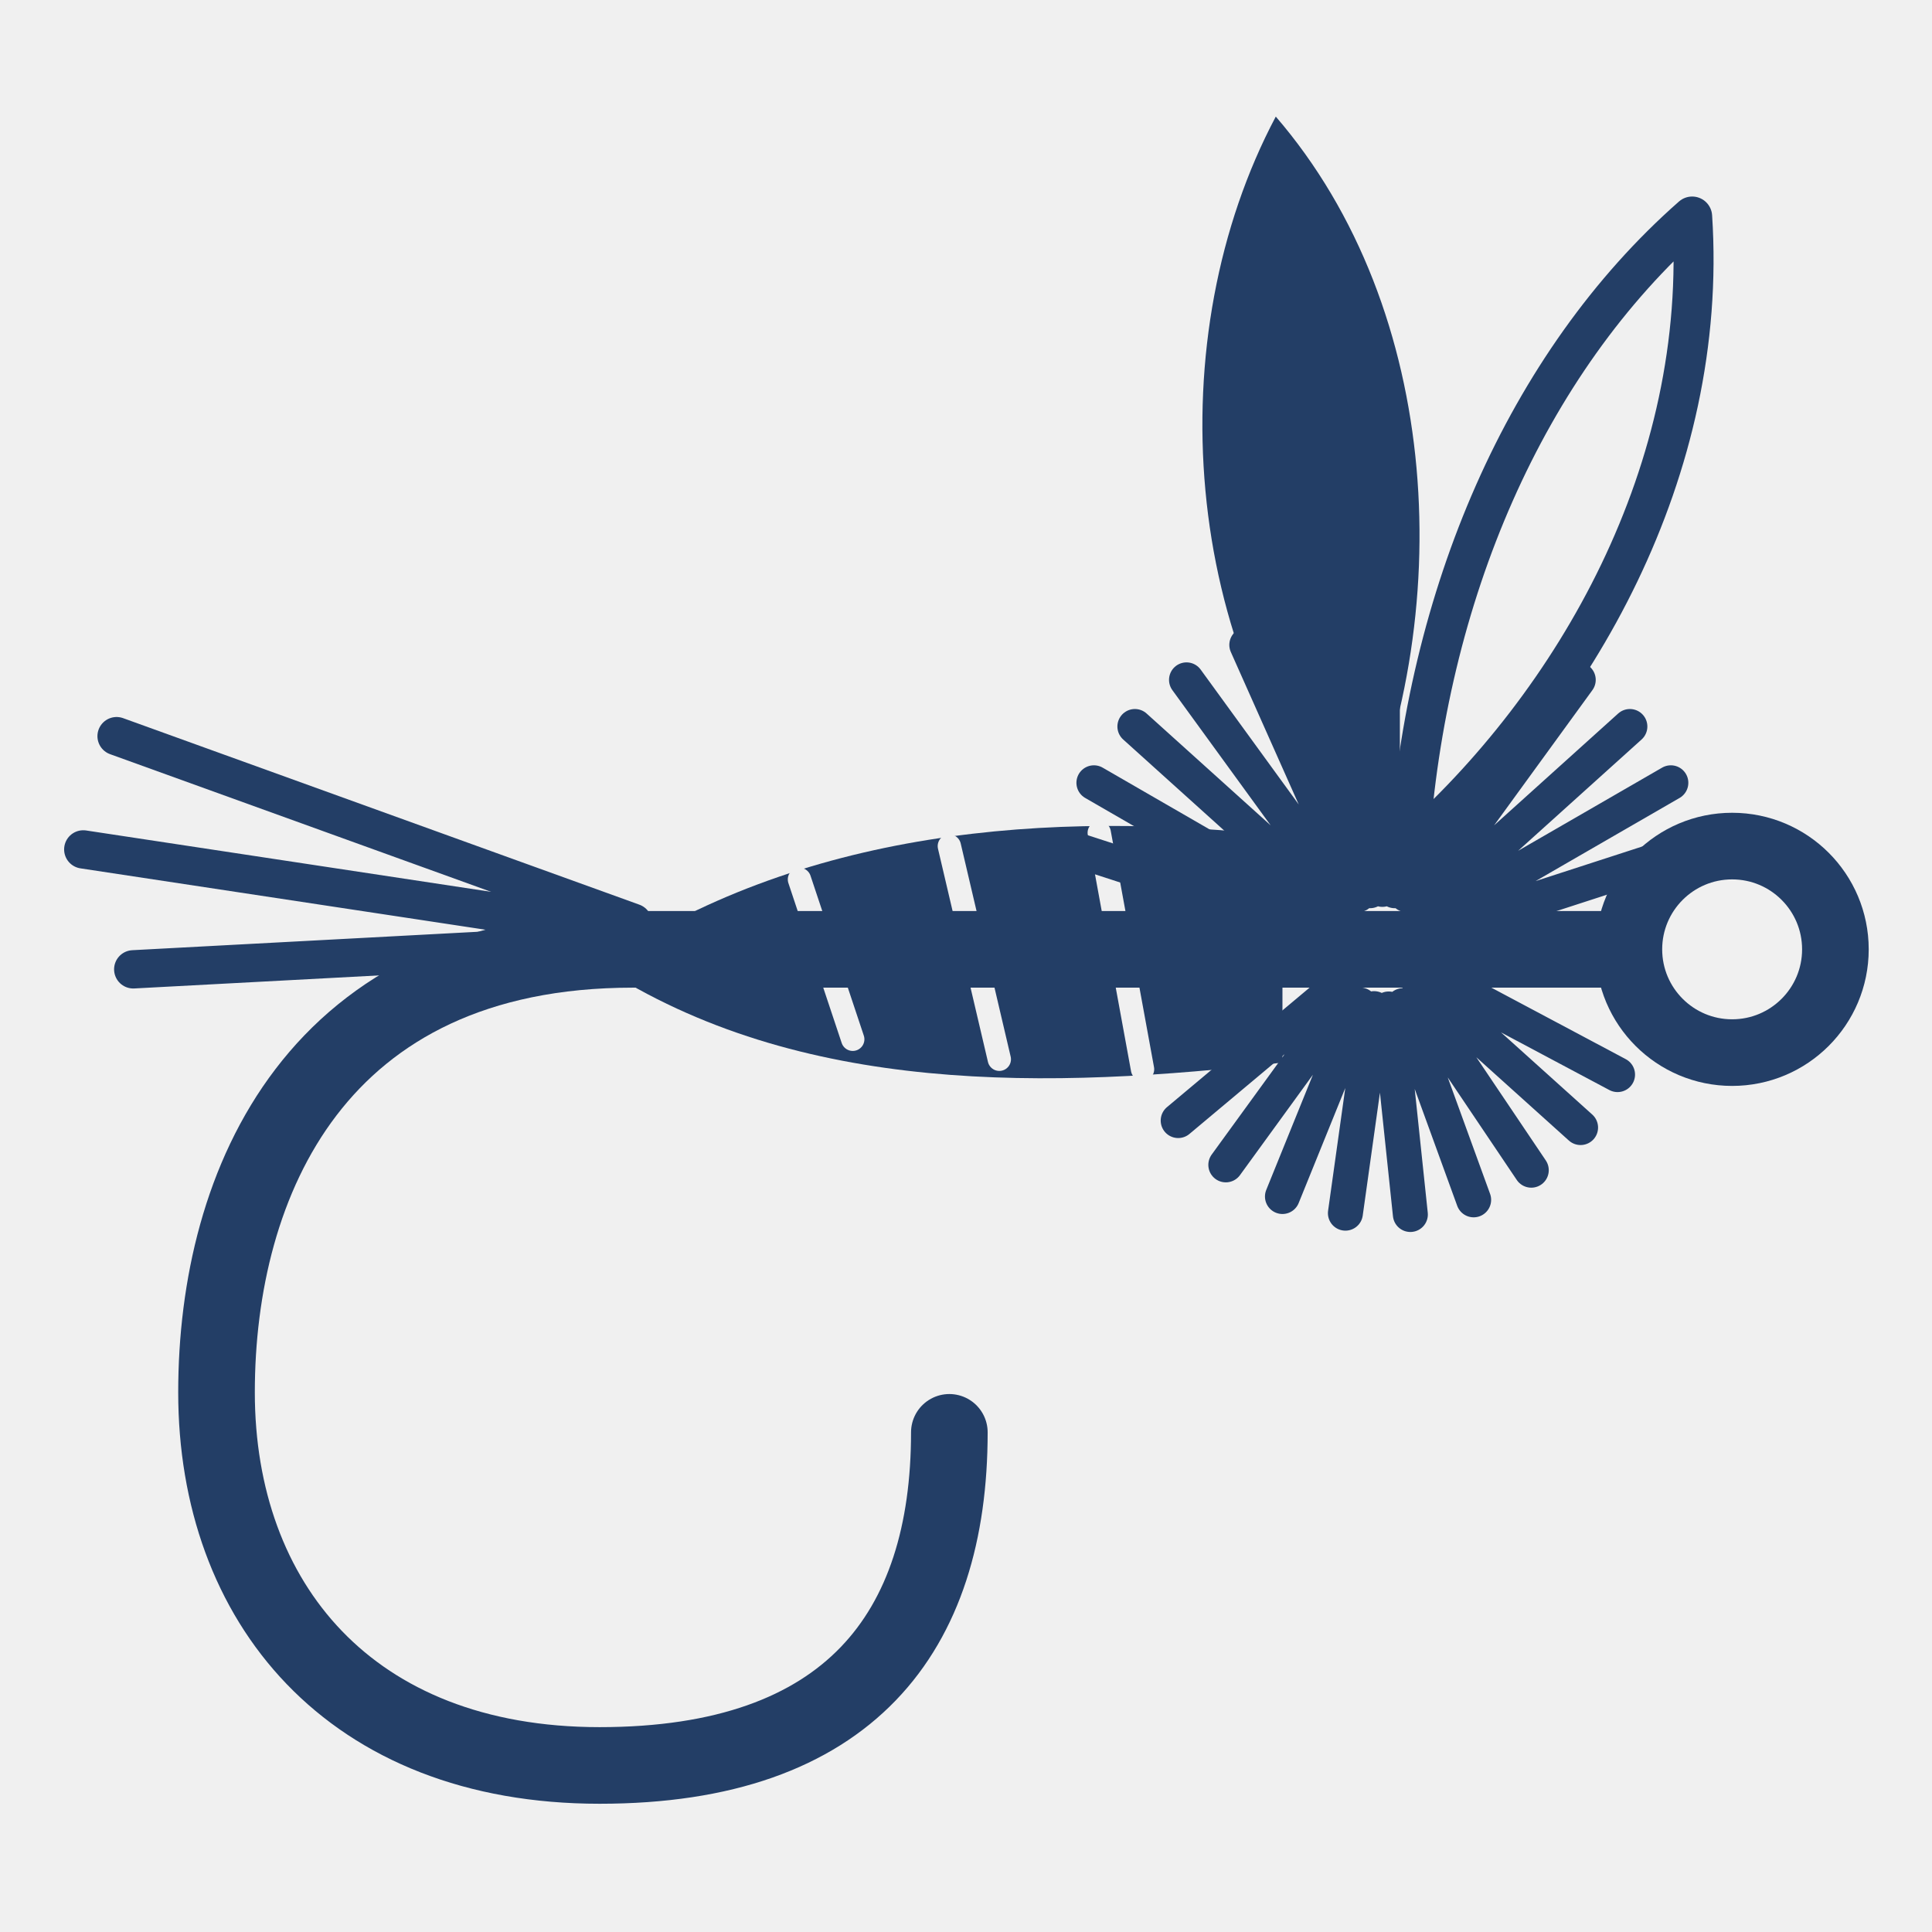
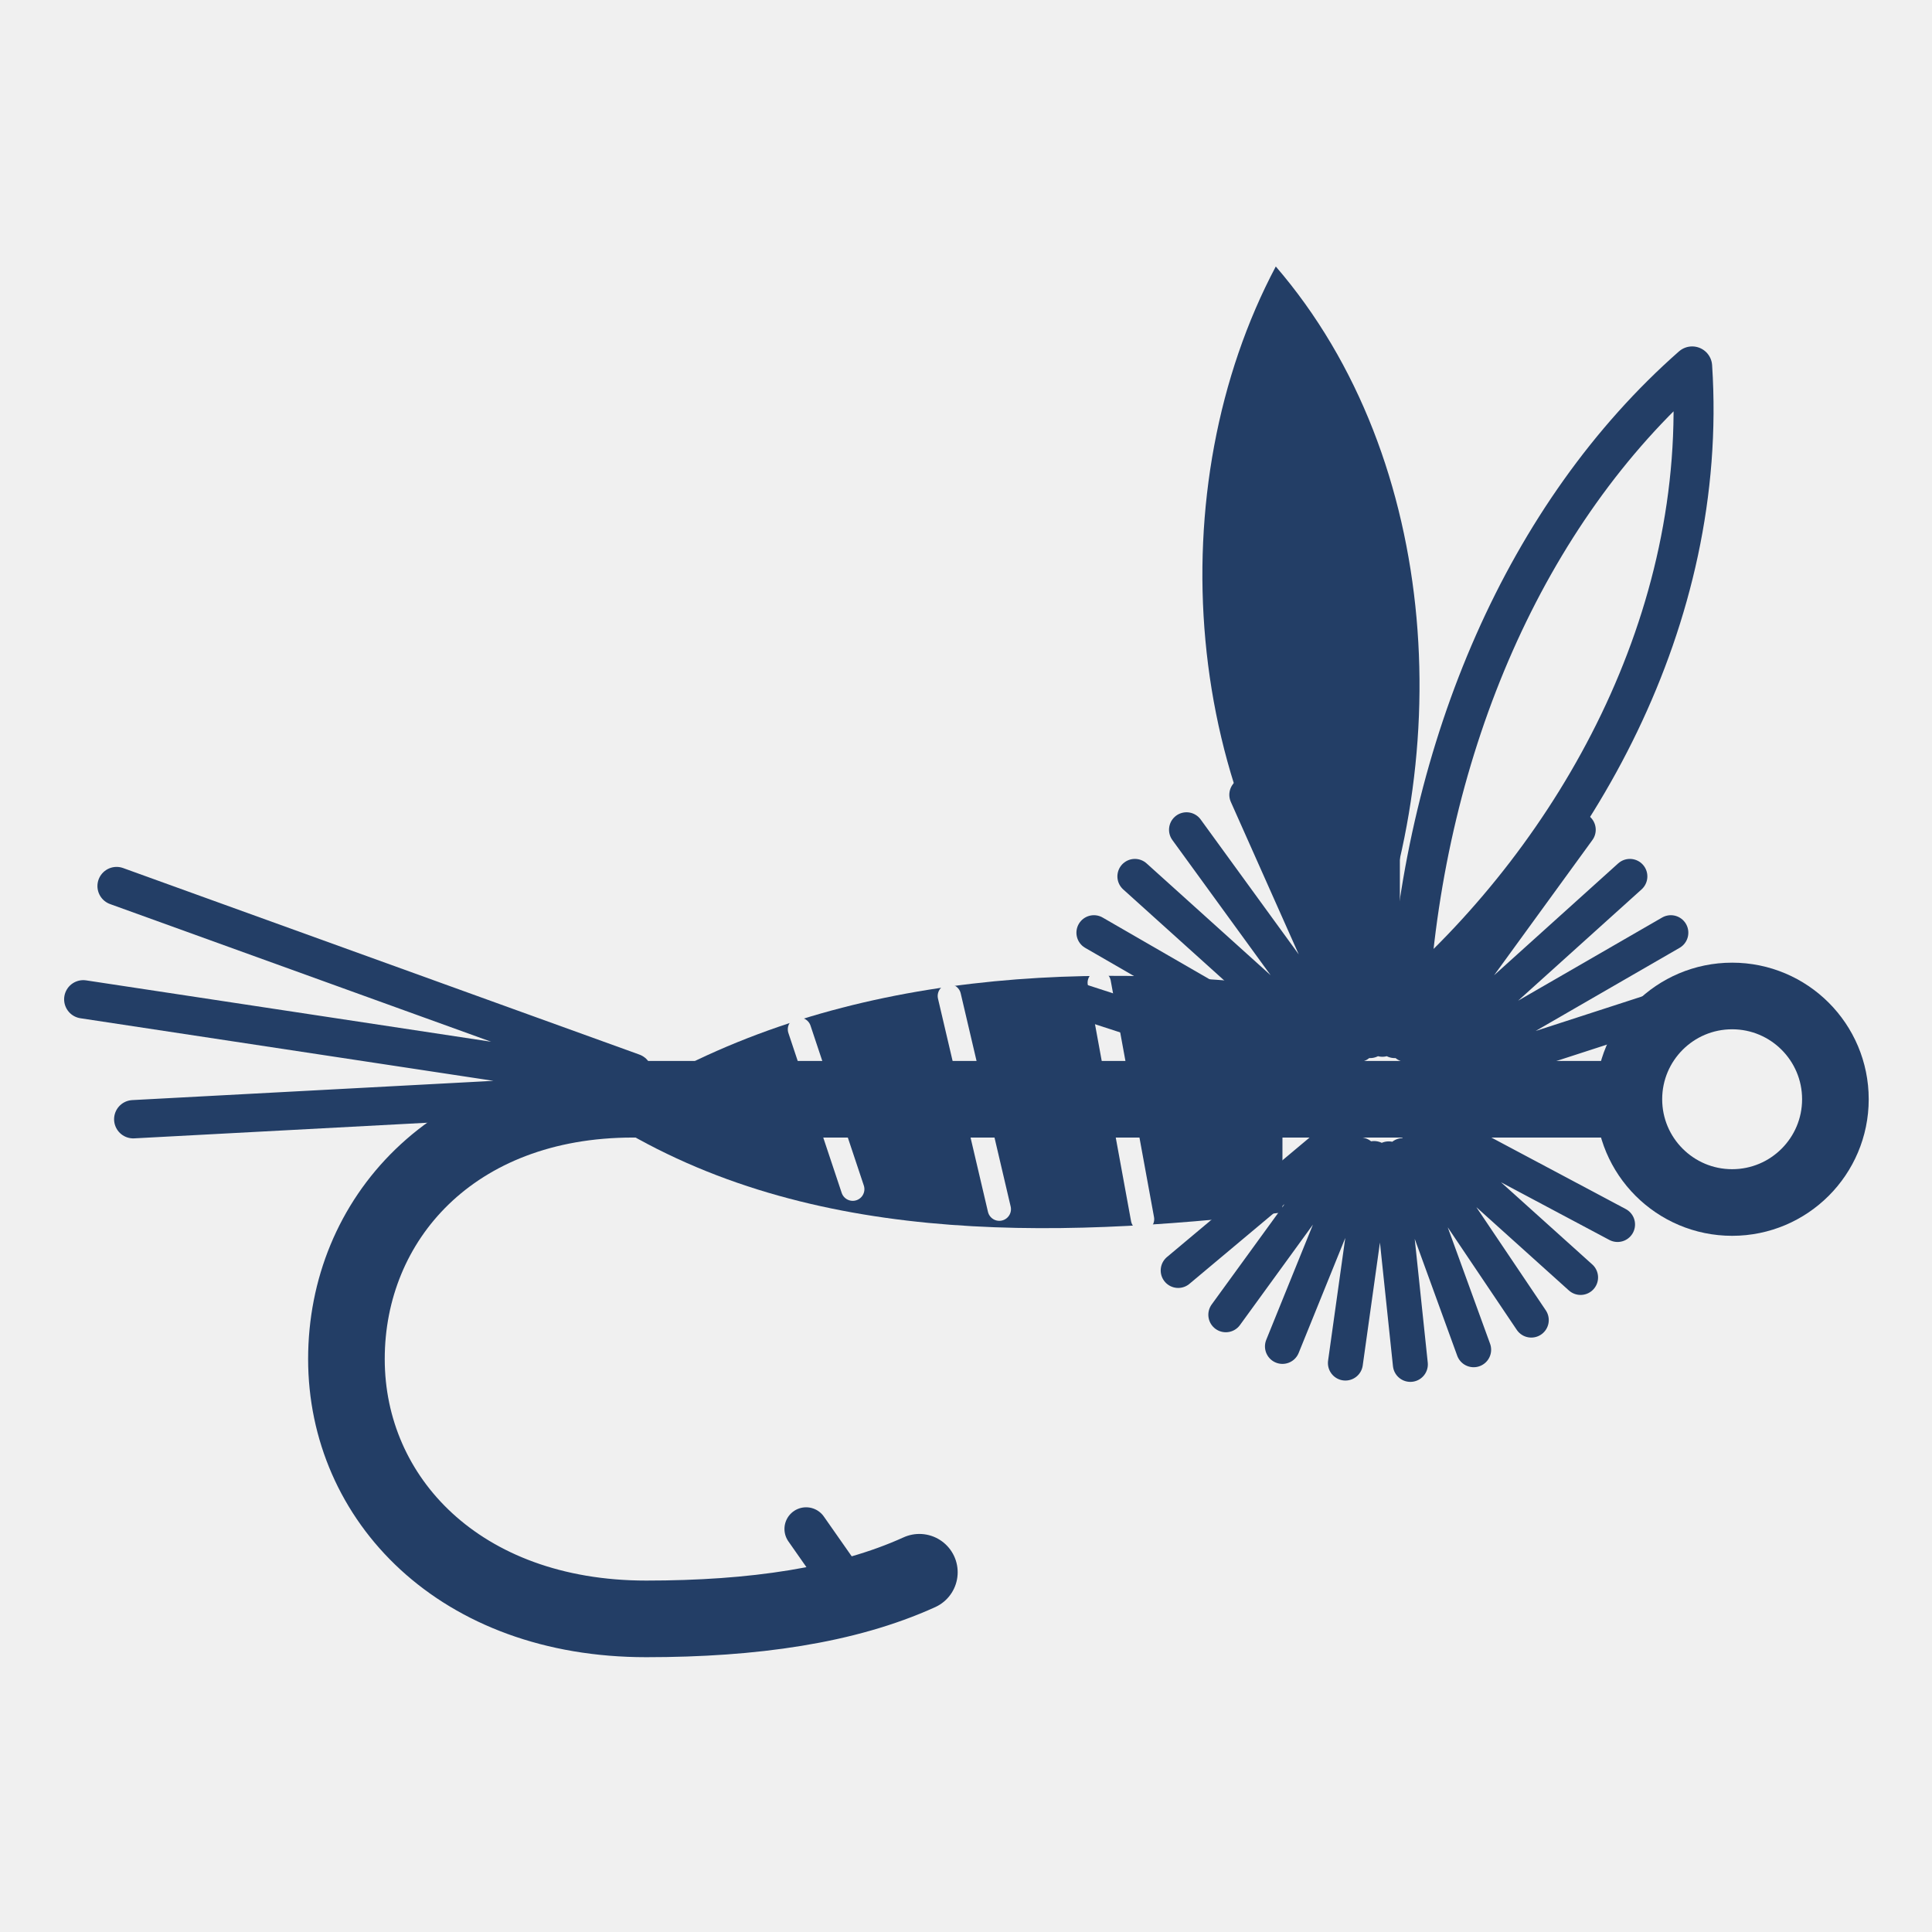
- <svg xmlns="http://www.w3.org/2000/svg" viewBox="3 5.5 58 58">
+ <svg xmlns="http://www.w3.org/2000/svg" viewBox="3 1 58 58">
  <style>svg { color: #233e66; } @media (prefers-color-scheme: dark) { svg { color: #efe3c2; } }</style>
  <defs>
    <mask id="far-wing">
      <rect x="0" y="0" width="64" height="64" fill="white" />
      <path d="M45.3 31C45.8 23.4 48.8 16.4 53.8 12C54.3 19.6 50.3 26.6 45.3 31Z" fill="black" />
    </mask>
    <mask id="rib">
      <rect x="0" y="0" width="64" height="64" fill="white" />
      <path d="M27 31.9L28.6 36.7M31.5 30.9L33 37.3M36 30.5L37.3 37.6" stroke="black" stroke-width="0.7" stroke-linecap="round" />
    </mask>
  </defs>
  <g fill="none" stroke="currentColor" stroke-linecap="round" stroke-linejoin="round">
-     <path d="M51.5 34H22C12.5 34 9.5 41 9.5 47.3S13.5 58.5 21 58.5 31.5 54.5 31.5 48.5" stroke-width="2.3" />
+     <path d="M51.5 34H22C16.6 34 13.4 37.6 13.4 41.8S16.8 49.6 22.4 49.6C25.6 49.6 28.4 49.2 30.6 48.2" stroke-width="2.3" />
    <circle cx="55" cy="34" r="3.1" stroke-width="2" />
+     <path d="M28.6 48.9L27.2 46.9" stroke-width="1.3" />
    <path d="M22 33.2L6.5 27.6M22 33.5L5.5 31M22 33.8L7 34.6" stroke-width="1.15" />
    <path d="M42.79 33.44L34.99 30.91M42.94 33.10L35.84 29.00M43.16 32.80L37.07 27.31M43.44 32.54L38.62 25.91M43.77 32.36L40.43 24.86M44.13 32.24L42.42 24.22M44.50 32.20L44.50 24.00M44.87 32.24L46.58 24.22M45.23 32.36L48.57 24.86M45.56 32.54L50.38 25.91M45.84 32.80L51.93 27.31M46.06 33.10L53.16 29.00M46.21 33.44L54.01 30.91M46.09 34.85L51.56 37.76M45.84 35.20L50.45 39.35M45.51 35.49L48.97 40.63M45.12 35.69L47.24 41.52M44.69 35.79L45.34 41.96M44.25 35.78L43.39 41.92M43.83 35.67L41.50 41.42M43.44 35.46L39.80 40.47M43.12 35.16L38.37 39.14" stroke-width="1.05" mask="url(#far-wing)" />
    <path d="M45.3 31C45.8 23.4 48.8 16.4 53.8 12C54.3 19.6 50.3 26.6 45.3 31Z" stroke-width="1.2" />
  </g>
  <g fill="currentColor">
    <path d="M21 34.5C27 30.4 34.5 29.8 41.5 30.6L41.5 37.4C34.5 38.2 27 38.4 21 34.5Z" mask="url(#rib)" />
    <path d="M43.6 31C38.4 25 37.8 15.6 41.3 9C46.3 14.8 46.8 24 43.6 31Z" />
  </g>
</svg>
